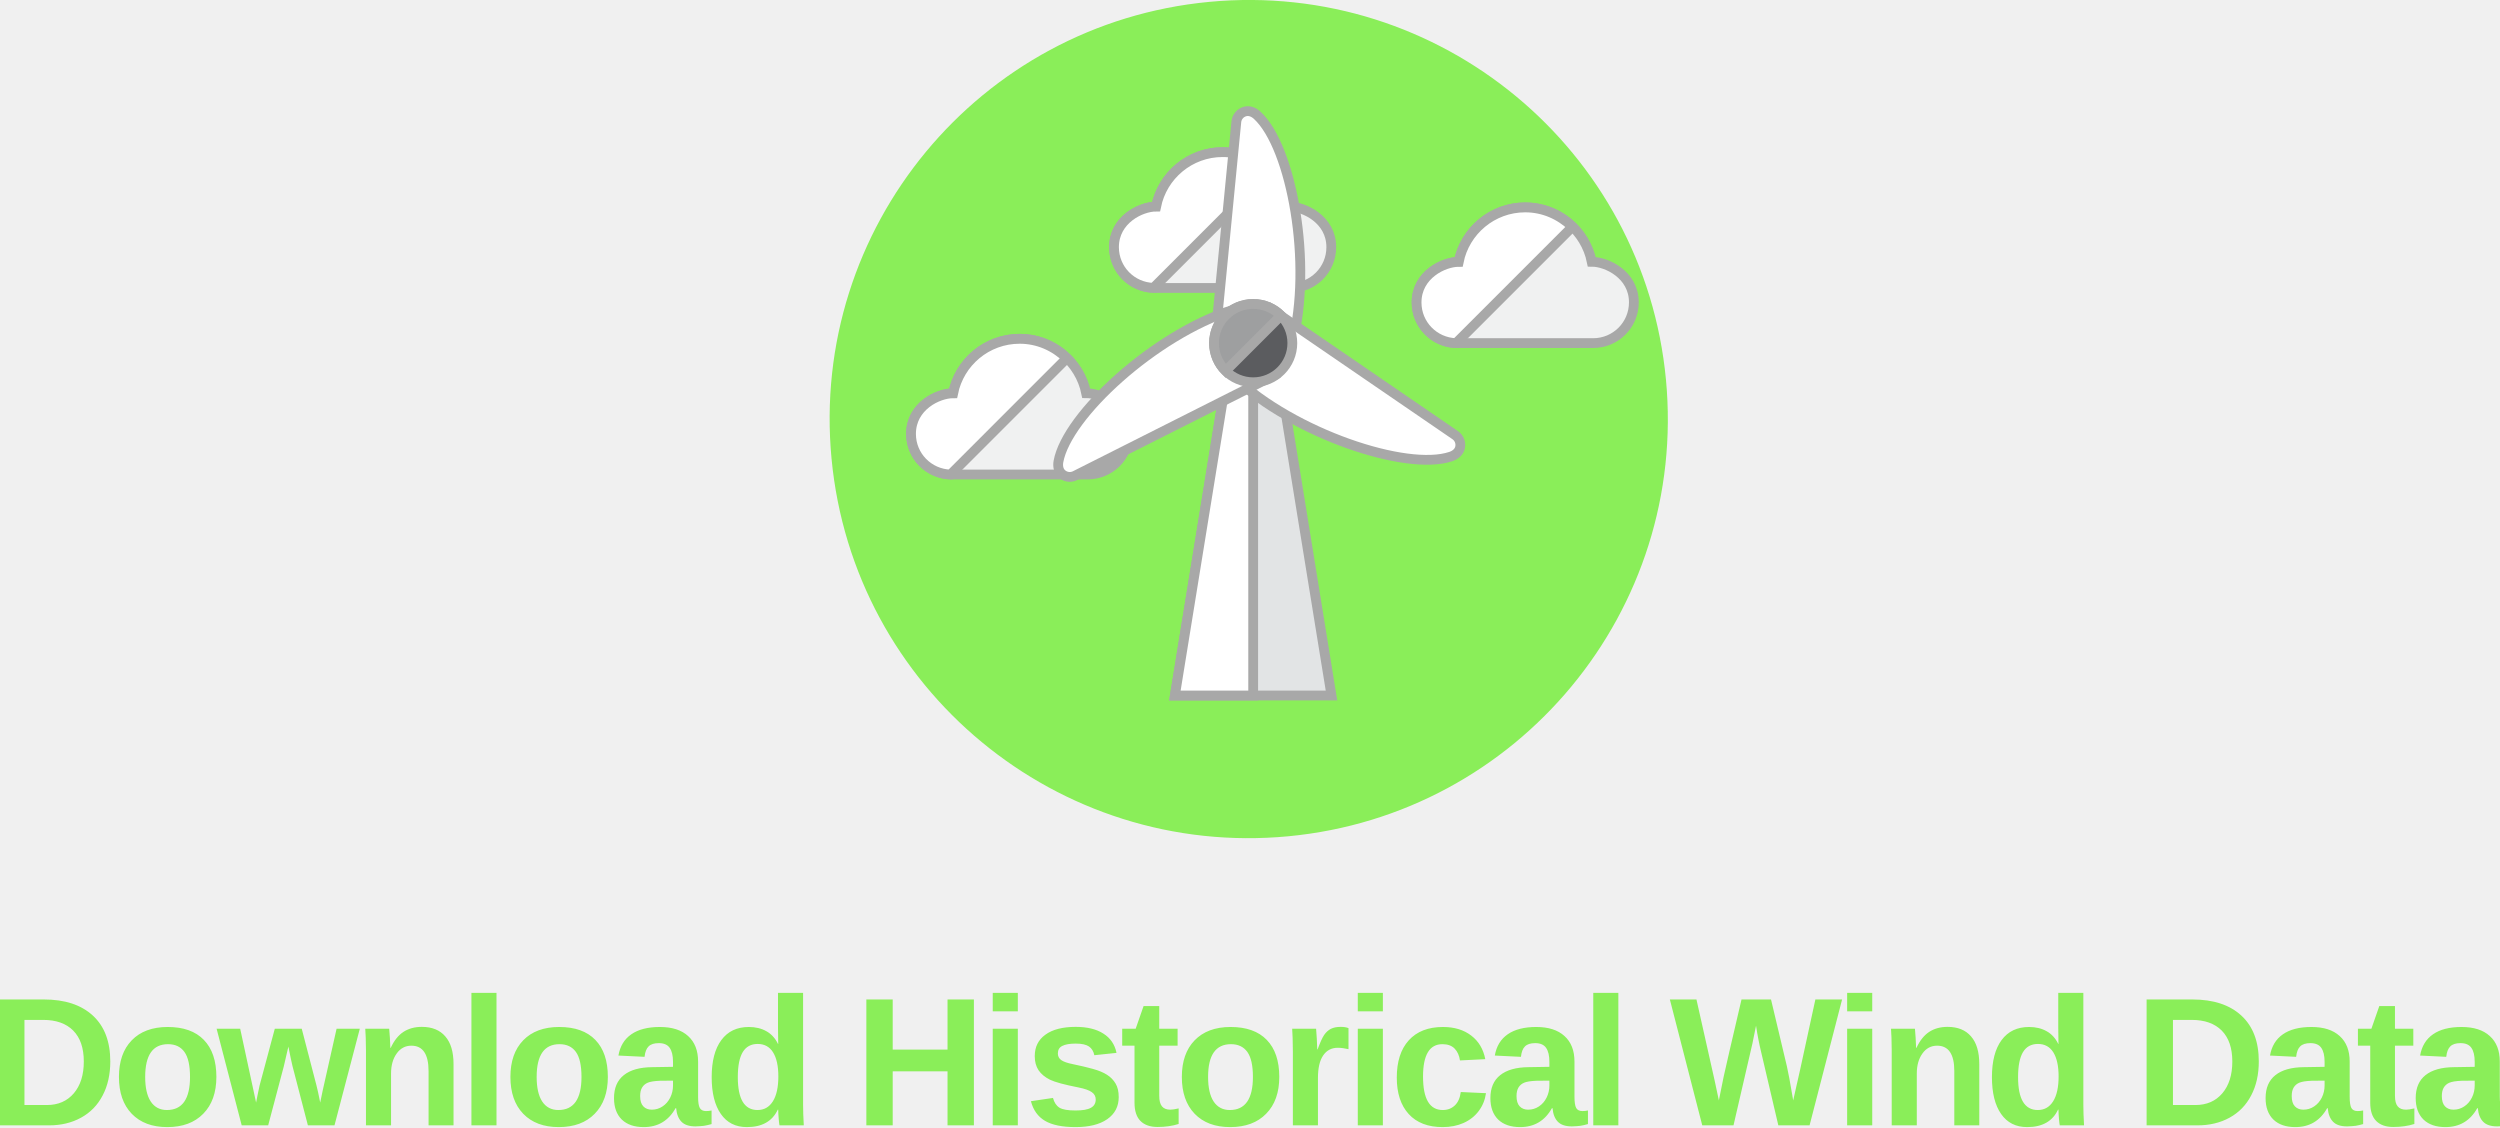
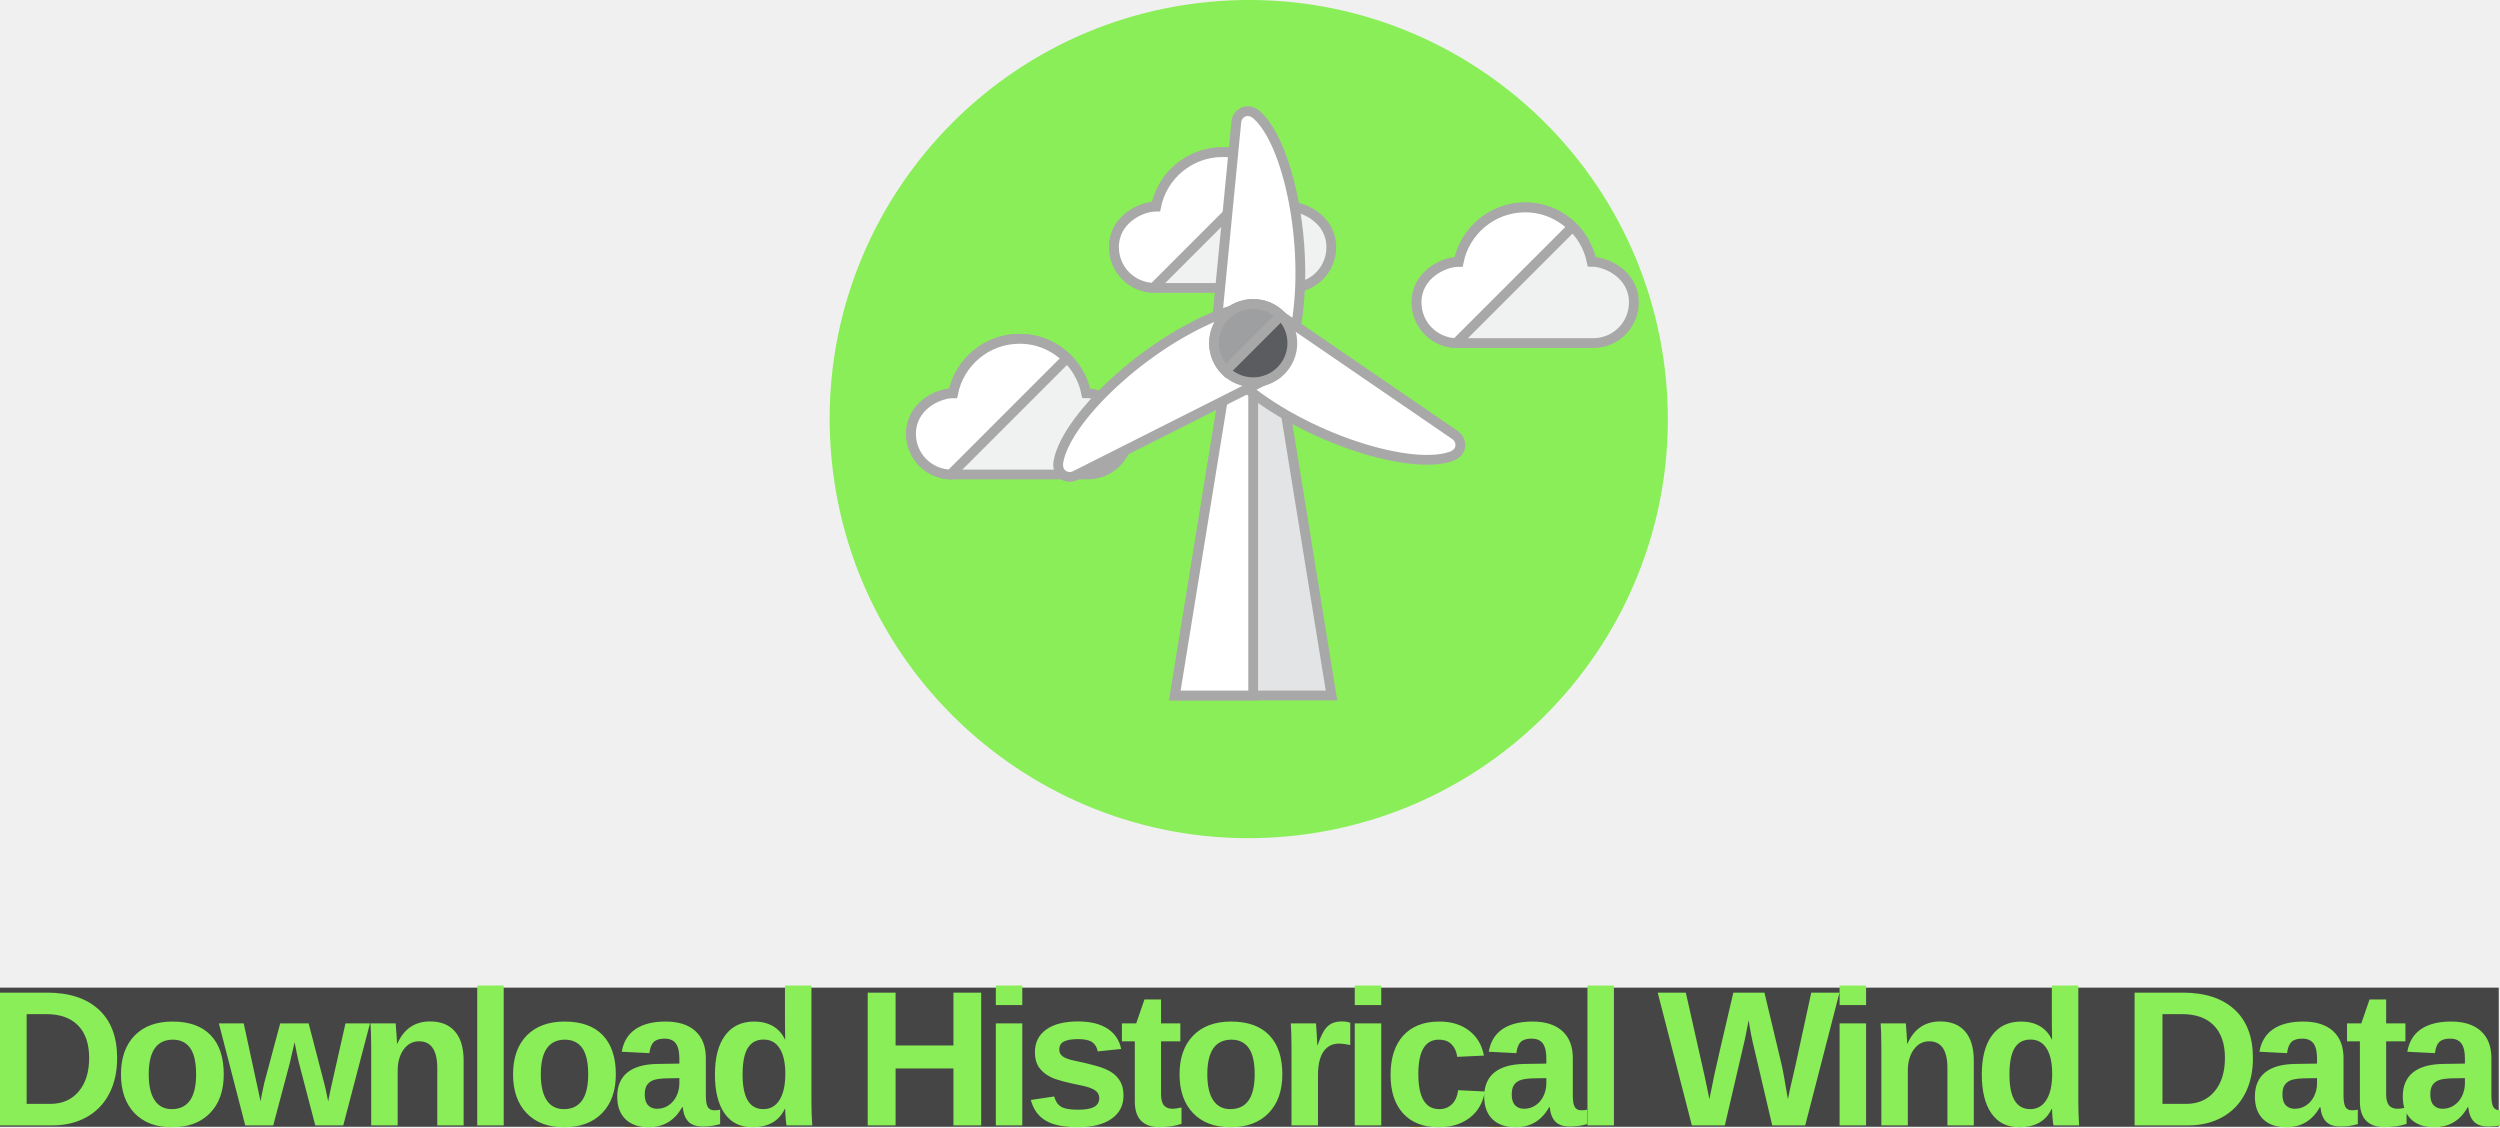
<svg xmlns="http://www.w3.org/2000/svg" version="1.0" x="0px" y="0px" width="328.102" height="147.974" viewBox="0 0 328.102 147.974" xml:space="preserve" id="svg56">
  <defs id="defs60" />
+   <text xml:space="preserve" style="font-style:normal;font-variant:normal;font-weight:normal;font-stretch:normal;font-size:24px;line-height:1.25;font-family:Arial;-inkscape-font-specification:'Arial, Normal';font-variant-ligatures:normal;font-variant-caps:normal;font-variant-numeric:normal;font-feature-settings:normal;text-align:start;letter-spacing:0px;word-spacing:0px;writing-mode:lr-tb;text-anchor:start;fill:#ff9600;fill-opacity:1;stroke:none" id="text846-9" y="147.693" x="-1.969">
+     <tspan id="tspan844-6" x="-1.969" y="147.693">Download Historical Wind Data</tspan>
+   </text>
  <g id="Artboard" transform="translate(98.6087)">
</g>
  <circle id="circle3" r="55" cy="-70.187" cx="-157.979" style="fill:#8aee59;fill-opacity:1" transform="rotate(174.5972)" />
  <g style="stroke:#a8a8a8;stroke-opacity:1" id="g7" transform="matrix(1.28455,0,0,1.28455,93.8186,-15.34306)">
    <path style="fill:#e2e4e5;stroke:#a8a8a8;stroke-opacity:1" d="M 57.645,49.979 C 56.939,50.607 56.019,51 55,51 53.981,51 53.061,50.607 52.355,49.979 L 47,83 h 16 z" id="path5" />
  </g>
  <g style="fill:#ffffff;fill-opacity:1;stroke:#a8a8a8;stroke-width:1;stroke-miterlimit:4;stroke-dasharray:none;stroke-opacity:1" id="g11" transform="matrix(1.28455,0,0,1.28455,93.8186,-15.34306)">
    <path style="fill:#ffffff;fill-opacity:1;stroke:#a8a8a8;stroke-width:1;stroke-miterlimit:4;stroke-dasharray:none;stroke-opacity:1" d="m 55,51 c -1.019,0 -1.939,-0.393 -2.645,-1.021 L 47,83 h 8 z" id="path9" />
  </g>
  <g id="g4823" transform="translate(131.7247,0.4661015)">
    <g transform="matrix(1.28455,0,0,1.28455,-15.0671,-15.34306)" id="g31" style="stroke:#a8a8a8;stroke-opacity:1">
      <path id="path29" d="M 45.2,36.838 C 45.2,39.141 43.341,41 41.037,41 H 27.163 C 24.859,41 23,39.141 23,36.838 c 0,-2.843 2.775,-4.149 4.301,-4.149 0.638,-3.177 3.441,-5.564 6.799,-5.564 3.358,0 6.161,2.386 6.799,5.564 1.526,0 4.301,1.307 4.301,4.149 z" style="fill:#f0f1f1;stroke:#a8a8a8;stroke-opacity:1" />
    </g>
    <g transform="matrix(1.28455,0,0,1.28455,-15.0671,-15.34306)" id="g39" style="stroke:#a8a8a8;stroke-opacity:1">
      <path id="path37" d="m 34.1,27.125 c -3.358,0 -6.161,2.386 -6.799,5.564 -1.526,0 -4.301,1.305 -4.301,4.148 0,2.26 1.793,4.082 4.037,4.15 L 38.918,29.106 C 37.669,27.89 35.98,27.125 34.1,27.125 Z" style="fill:#ffffff;stroke:#a8a8a8;stroke-opacity:1" />
    </g>
  </g>
  <g style="stroke:#a8a8a8;stroke-opacity:1" id="g15" transform="matrix(1.28455,0,0,1.28455,93.8186,-15.34306)">
    <path style="fill:#ffffff;stroke:#a8a8a8;stroke-opacity:1" d="m 58.998,47 c 2.086,-8.035 -0.053,-20.028 -3.582,-23.274 -0.36,-0.331 -0.821,-0.525 -1.288,-0.381 -0.467,0.144 -0.802,0.554 -0.849,1.041 L 51.077,47 Z" id="path13" />
  </g>
  <g style="stroke:#a8a8a8;stroke-opacity:1" id="g19" transform="matrix(1.28455,0,0,1.28455,93.8186,-15.34306)">
    <path style="fill:#ffffff;stroke:#a8a8a8;stroke-opacity:1" d="m 53.071,50.502 c 6.031,5.704 17.568,9.617 22.114,8.091 0.463,-0.155 0.856,-0.466 0.955,-0.944 0.099,-0.478 -0.099,-0.97 -0.502,-1.246 L 56.893,43.563 Z" id="path17" />
  </g>
  <g id="g4817-4" transform="translate(51.39187,17.24535)">
    <g transform="matrix(1.28455,0,0,1.28455,-15.0671,-15.34306)" id="g35-9" style="stroke:#a8a8a8;stroke-opacity:1">
      <path id="path33-4" d="M 87,42.838 C 87,45.141 85.141,47 82.837,47 H 68.962 C 66.659,47 64.8,45.141 64.8,42.838 c 0,-2.843 2.775,-4.149 4.301,-4.149 0.638,-3.177 3.441,-5.564 6.799,-5.564 3.358,0 6.16,2.386 6.799,5.564 1.526,0 4.301,1.307 4.301,4.149 z" style="fill:#f0f1f1;stroke:#a8a8a8;stroke-opacity:1" />
    </g>
    <g transform="matrix(1.28455,0,0,1.28455,-15.0671,-15.34306)" id="g43-1" style="stroke:#a8a8a8;stroke-opacity:1">
      <path id="path41-1" d="m 75.9,33.138 c -3.358,0 -6.161,2.386 -6.799,5.564 -1.526,0 -4.301,1.305 -4.301,4.148 0,2.26 1.793,4.082 4.037,4.15 L 80.718,35.119 C 79.469,33.903 77.78,33.138 75.9,33.138 Z" style="fill:#ffffff;stroke:#a8a8a8;stroke-opacity:1" />
    </g>
  </g>
  <g style="stroke:#a8a8a8;stroke-opacity:1" id="g23" transform="matrix(1.28455,0,0,1.28455,93.8186,-15.34306)">
    <path style="fill:#ffffff;stroke:#a8a8a8;stroke-opacity:1" d="m 52.863,43.621 c -7.906,2.531 -16.899,10.748 -17.757,15.466 -0.087,0.481 -0.005,0.975 0.366,1.292 0.371,0.318 0.897,0.381 1.333,0.161 L 57.096,50.316 Z" id="path21" />
  </g>
  <g id="g4817" transform="translate(117.7416)">
    <g transform="matrix(1.28455,0,0,1.28455,-15.0671,-15.34306)" id="g35" style="stroke:#a8a8a8;stroke-opacity:1">
      <path id="path33" d="M 87,42.838 C 87,45.141 85.141,47 82.837,47 H 68.962 C 66.659,47 64.8,45.141 64.8,42.838 c 0,-2.843 2.775,-4.149 4.301,-4.149 0.638,-3.177 3.441,-5.564 6.799,-5.564 3.358,0 6.16,2.386 6.799,5.564 1.526,0 4.301,1.307 4.301,4.149 z" style="fill:#f0f1f1;stroke:#a8a8a8;stroke-opacity:1" />
    </g>
    <g transform="matrix(1.28455,0,0,1.28455,-15.0671,-15.34306)" id="g43" style="stroke:#a8a8a8;stroke-opacity:1">
      <path id="path41" d="m 75.9,33.138 c -3.358,0 -6.161,2.386 -6.799,5.564 -1.526,0 -4.301,1.305 -4.301,4.148 0,2.26 1.793,4.082 4.037,4.15 L 80.718,35.119 C 79.469,33.903 77.78,33.138 75.9,33.138 Z" style="fill:#ffffff;stroke:#a8a8a8;stroke-opacity:1" />
    </g>
  </g>
  <g style="stroke:#a8a8a8;stroke-opacity:1" id="g47" transform="matrix(1.28455,0,0,1.28455,93.8186,-15.34306)">
    <circle style="fill:#5b5c5f;stroke:#a8a8a8;stroke-opacity:1" cx="55" cy="47" r="4" id="circle45" />
  </g>
  <g style="stroke:#a8a8a8;stroke-opacity:1" id="g51" transform="matrix(1.28455,0,0,1.28455,93.8186,-15.34306)">
    <path style="fill:#9e9fa0;stroke:#a8a8a8;stroke-opacity:1" d="m 55,43 c -2.209,0 -4,1.791 -4,4 0,1.111 0.454,2.115 1.185,2.839 l 5.654,-5.654 C 57.115,43.454 56.111,43 55,43 Z" id="path49" />
  </g>
  <g aria-label="Download Historical Wind Data" transform="matrix(0.9515983,0,0,1,103.9377,2.79661)" style="font-style:normal;font-variant:normal;font-weight:normal;font-stretch:normal;font-size:13.333px;line-height:1.25;font-family:Arial;-inkscape-font-specification:'Arial, Normal';font-variant-ligatures:normal;font-variant-caps:normal;font-variant-numeric:normal;font-feature-settings:normal;text-align:start;letter-spacing:-0.072px;word-spacing:0px;writing-mode:lr-tb;text-anchor:start;fill:#8aee59;fill-opacity:1;stroke:none" id="text4854">
-     <text xml:space="preserve" style="font-style:normal;font-variant:normal;font-weight:normal;font-stretch:normal;font-size:24.603px;line-height:1.25;font-family:Arial;-inkscape-font-specification:'Arial, Normal';font-variant-ligatures:normal;font-variant-caps:normal;font-variant-numeric:normal;font-feature-settings:normal;text-align:start;letter-spacing:0px;word-spacing:0px;writing-mode:lr-tb;text-anchor:start;fill:#8aee59;fill-opacity:1;stroke:none;stroke-width:1.025" id="text846" y="148.536" x="-108.446" transform="scale(1.025116,0.975499)">
-       <tspan id="tspan844" x="-108.446" y="148.536" style="font-style:normal;font-variant:normal;font-weight:bold;font-stretch:normal;font-size:24.603px;font-family:Arial;-inkscape-font-specification:'Arial, Bold';font-variant-ligatures:normal;font-variant-caps:normal;font-variant-numeric:normal;font-feature-settings:normal;text-align:start;writing-mode:lr;text-anchor:start;fill:#8aee59;fill-opacity:1;stroke-width:1.025;letter-spacing:-0.841px">Download Historical Wind Data</tspan>
+     <rect style="opacity:1;fill:#454545;fill-opacity:1;fill-rule:evenodd;stroke:none;stroke-width:8.118;stroke-linecap:round;stroke-linejoin:round;stroke-miterlimit:4;stroke-dasharray:none;stroke-dashoffset:0;stroke-opacity:1;paint-order:stroke fill markers" id="rect1225" width="344.616" height="18.258" x="-109.224" y="126.823" />
+     <text xml:space="preserve" style="font-style:normal;font-variant:normal;font-weight:bold;font-stretch:normal;font-size:25.97px;line-height:1.25;font-family:Arial;-inkscape-font-specification:'Arial, Bold';font-variant-ligatures:normal;font-variant-caps:normal;font-variant-numeric:normal;font-feature-settings:normal;text-align:start;letter-spacing:0px;word-spacing:0px;writing-mode:lr;text-anchor:start;fill:#8aee59;fill-opacity:1;stroke:none;stroke-width:1.025;" id="text846" y="148.536" x="-108.446" transform="scale(1.025116,0.975499)">
+       <tspan id="tspan844" x="-108.446" y="148.536" style="font-style:normal;font-variant:normal;font-weight:bold;font-stretch:normal;font-size:25.97px;font-family:Arial;-inkscape-font-specification:'Arial, Bold';font-variant-ligatures:normal;font-variant-caps:normal;font-variant-numeric:normal;font-feature-settings:normal;text-align:start;writing-mode:lr;text-anchor:start;fill:#8aee59;fill-opacity:1;stroke-width:1.025;letter-spacing:-1.599px">Download Historical Wind Data</tspan>
    </text>
  </g>
</svg>
